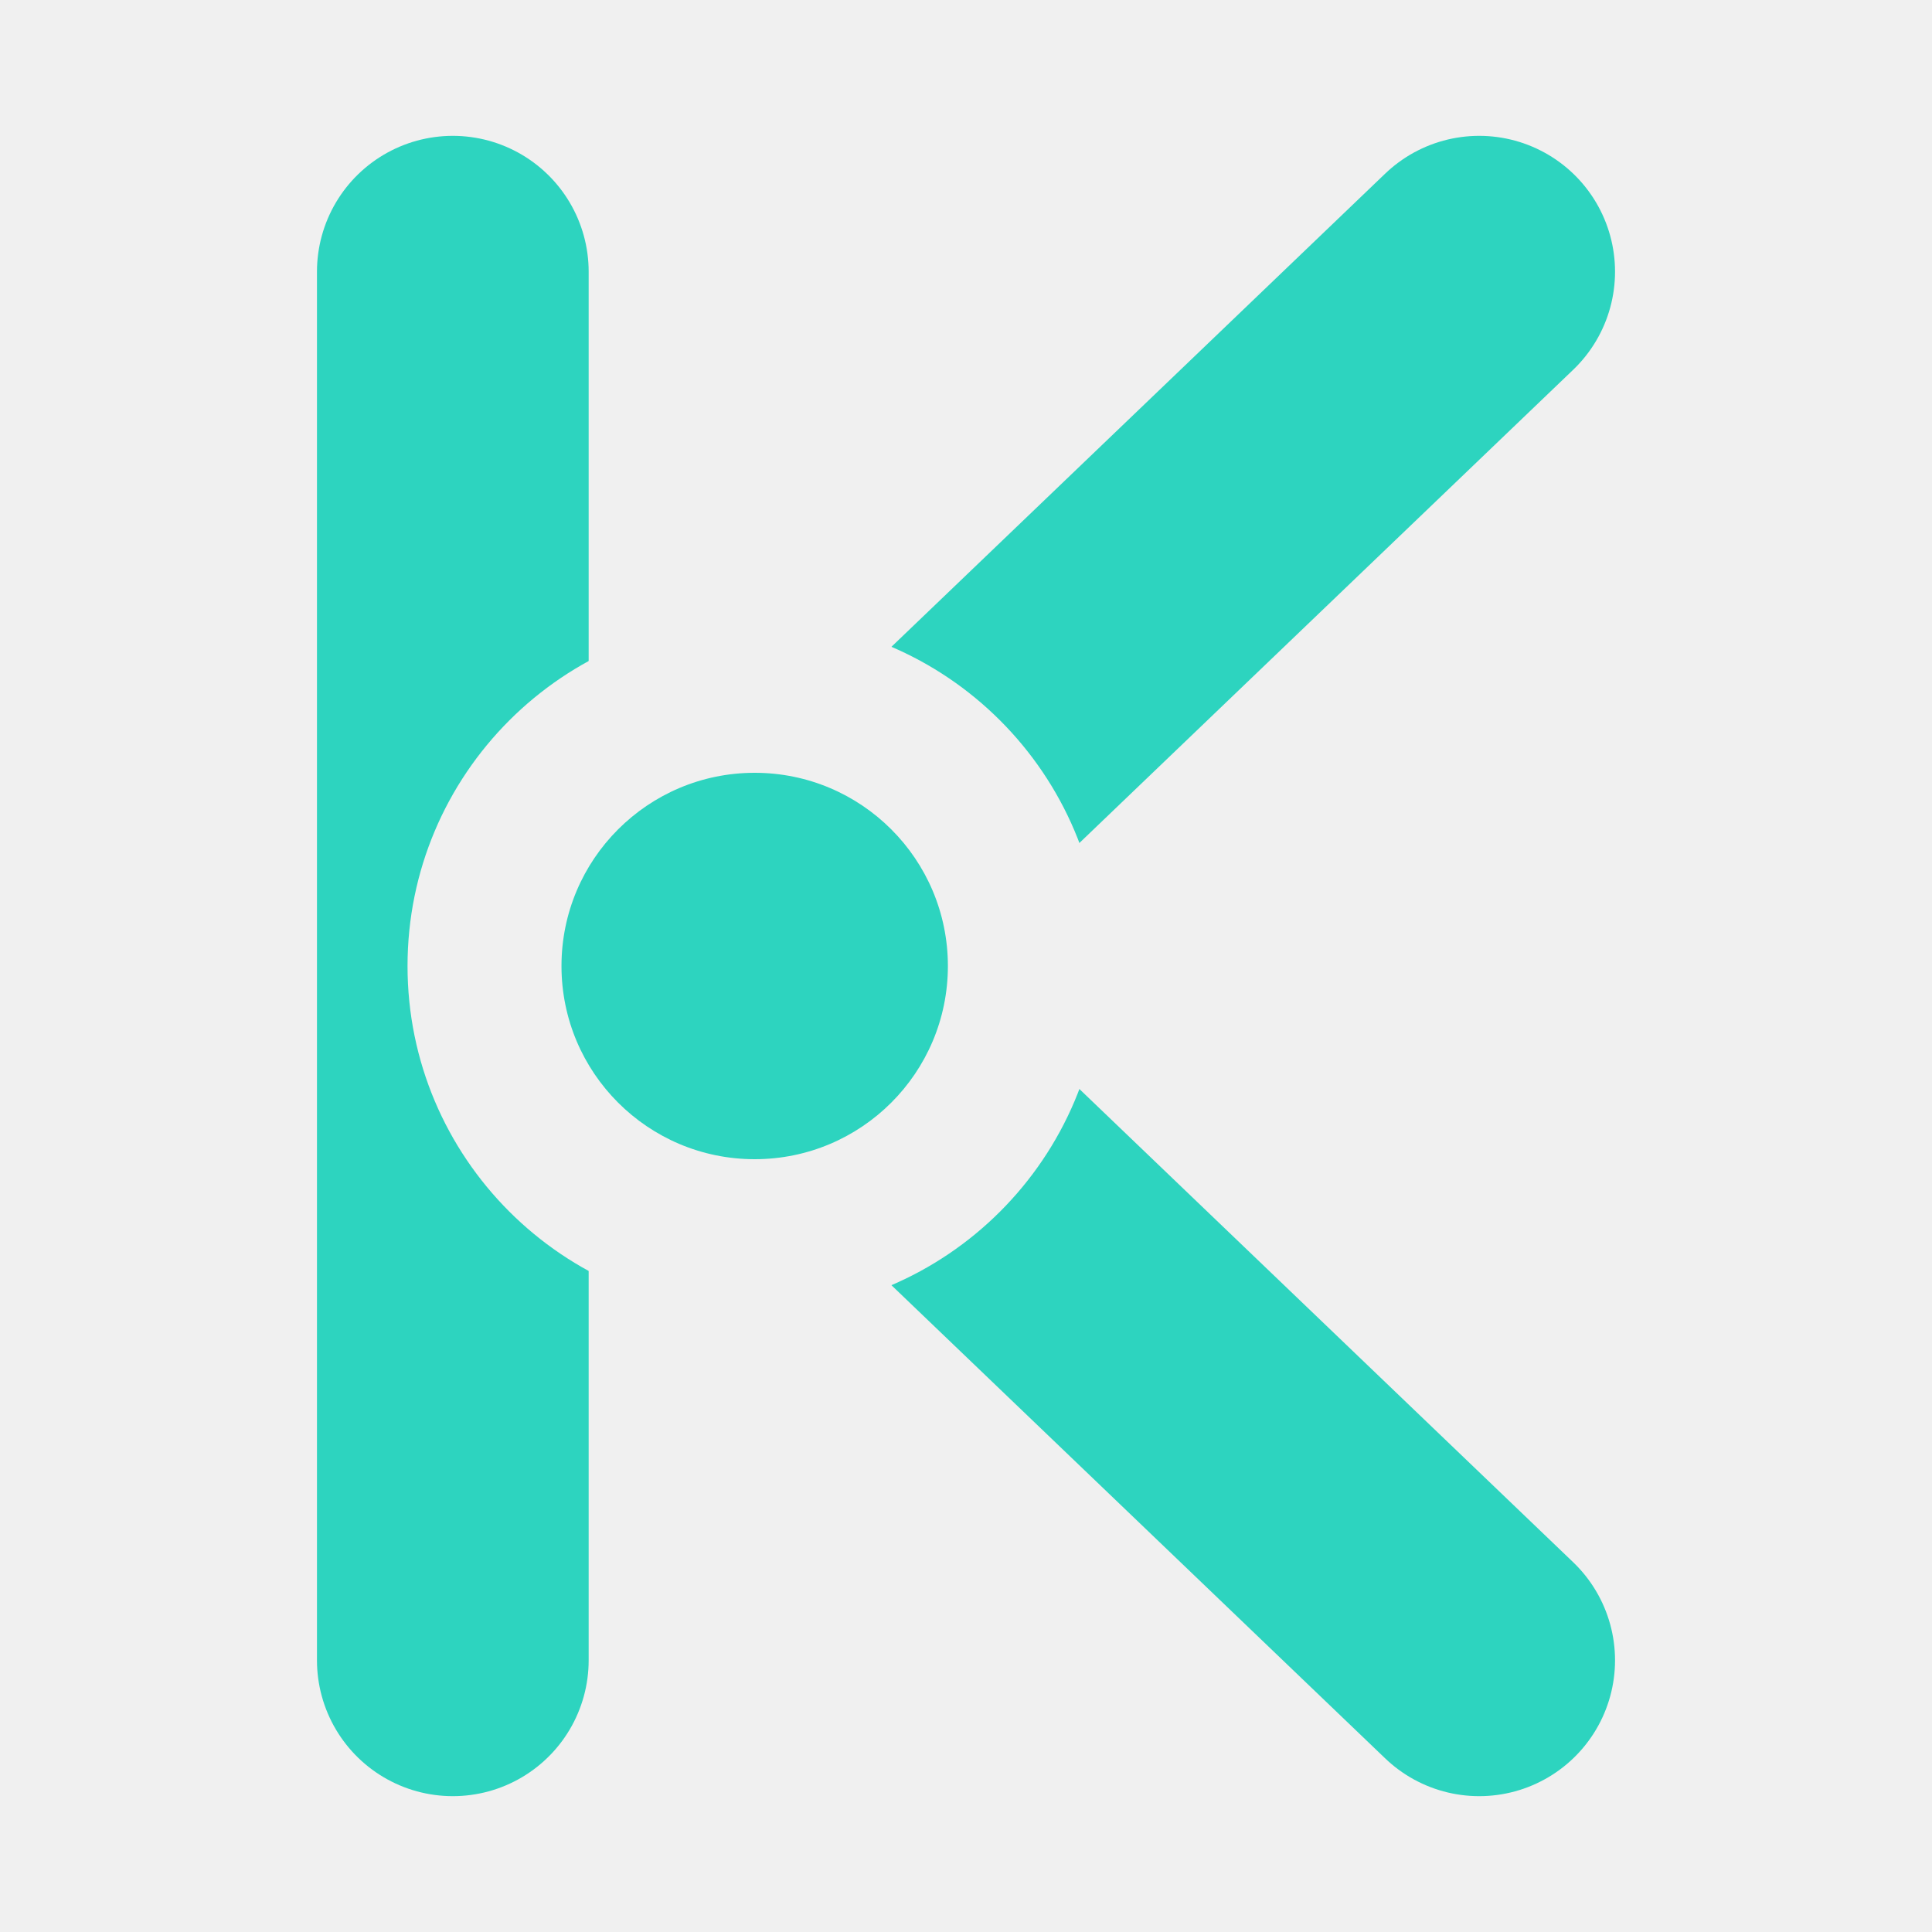
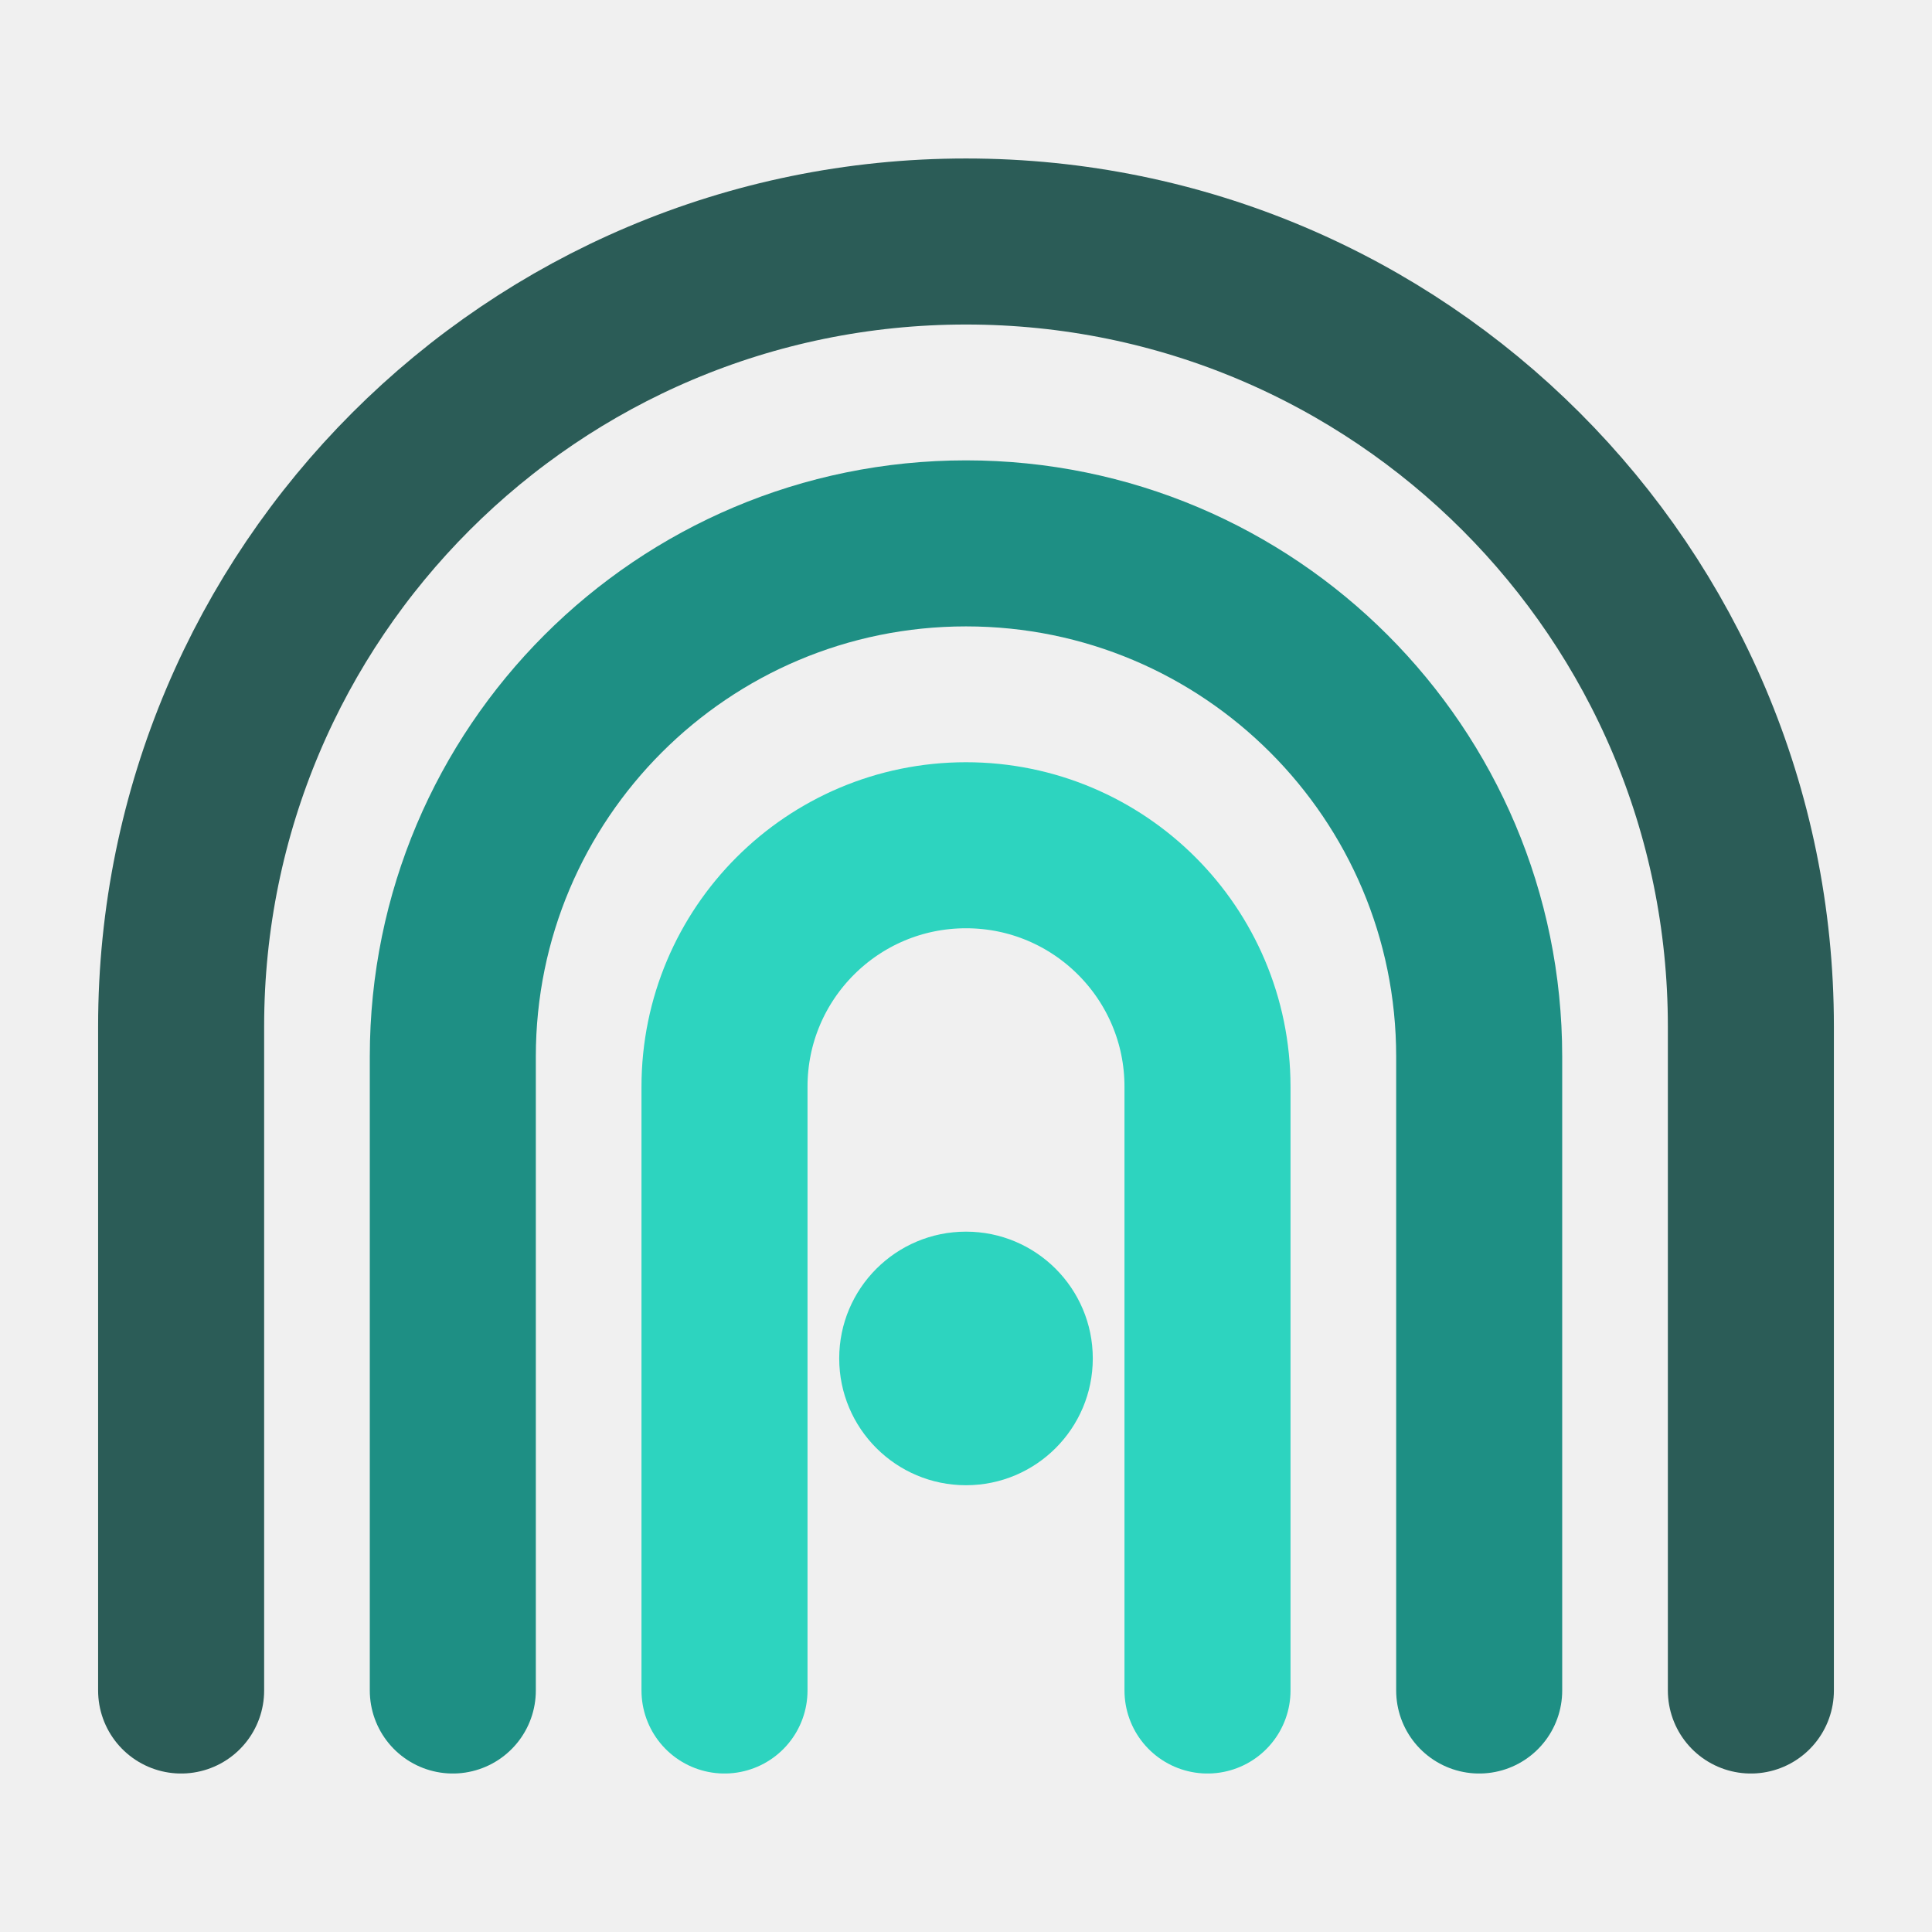
<svg xmlns="http://www.w3.org/2000/svg" viewBox="0 0 64 64" role="img" aria-label="KILN">
-   <defs>
-     <mask id="kd" maskUnits="userSpaceOnUse" x="0" y="0" width="64" height="64">
-       <rect width="64" height="64" fill="#fff" />
-       <circle cx="25" cy="32" r="11.5" fill="#000" />
-     </mask>
-   </defs>
  <g>
-     <g mask="url(#kd)" fill="none" stroke="#2DD4BF" stroke-width="9" stroke-linecap="round" stroke-linejoin="round">
-       <path d="M15 9V55" />
-       <path d="M25 32L49 9" />
-       <path d="M25 32L49 55" />
+     <g fill="none" stroke-width="5.5" stroke-linecap="round">
+       <path d="M6 56V34a26 26 0 0 1 52 0v22" stroke="#2B5C57" />
+       <path d="M15 56V35a17 17 0 0 1 34 0v21" stroke="#1E8F84" />
+       <path d="M24 56V36a8 8 0 0 1 16 0v20" stroke="#2DD4BF" />
    </g>
-     <circle cx="25" cy="32" r="6.4" fill="#2DD4BF" />
+     <circle cx="32" cy="45" r="4.2" fill="#2DD4BF" />
  </g>
</svg>
